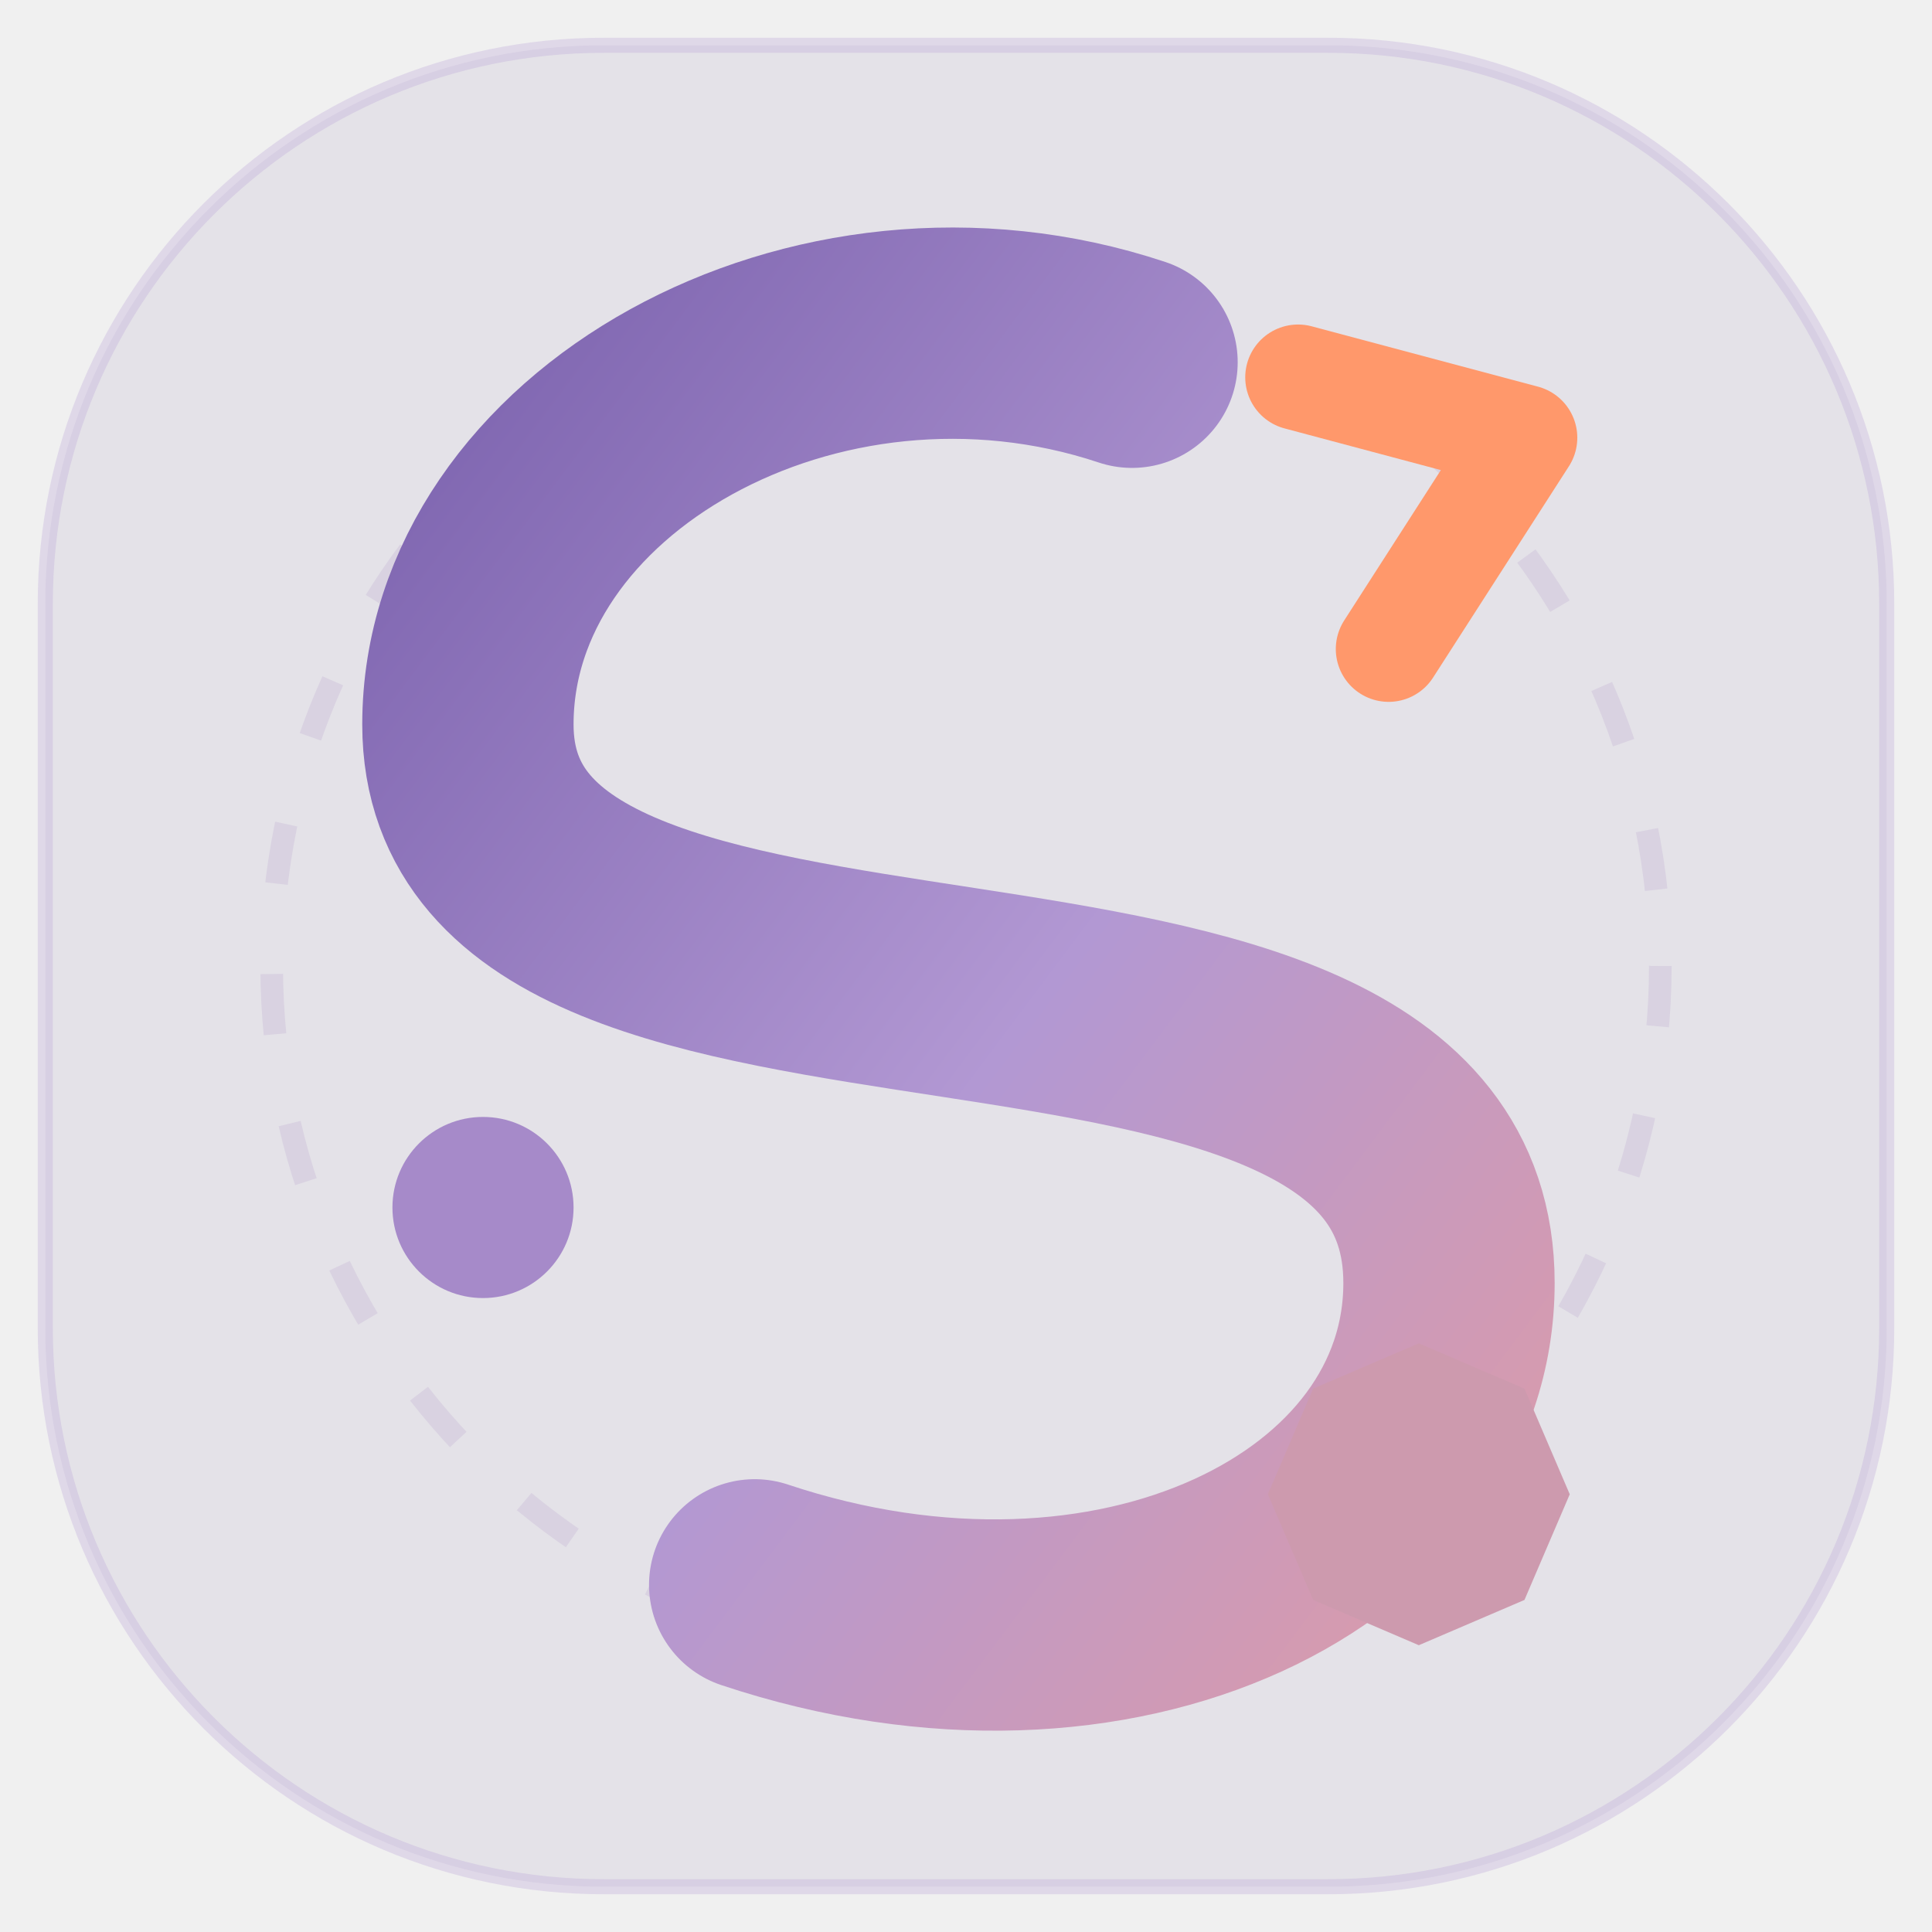
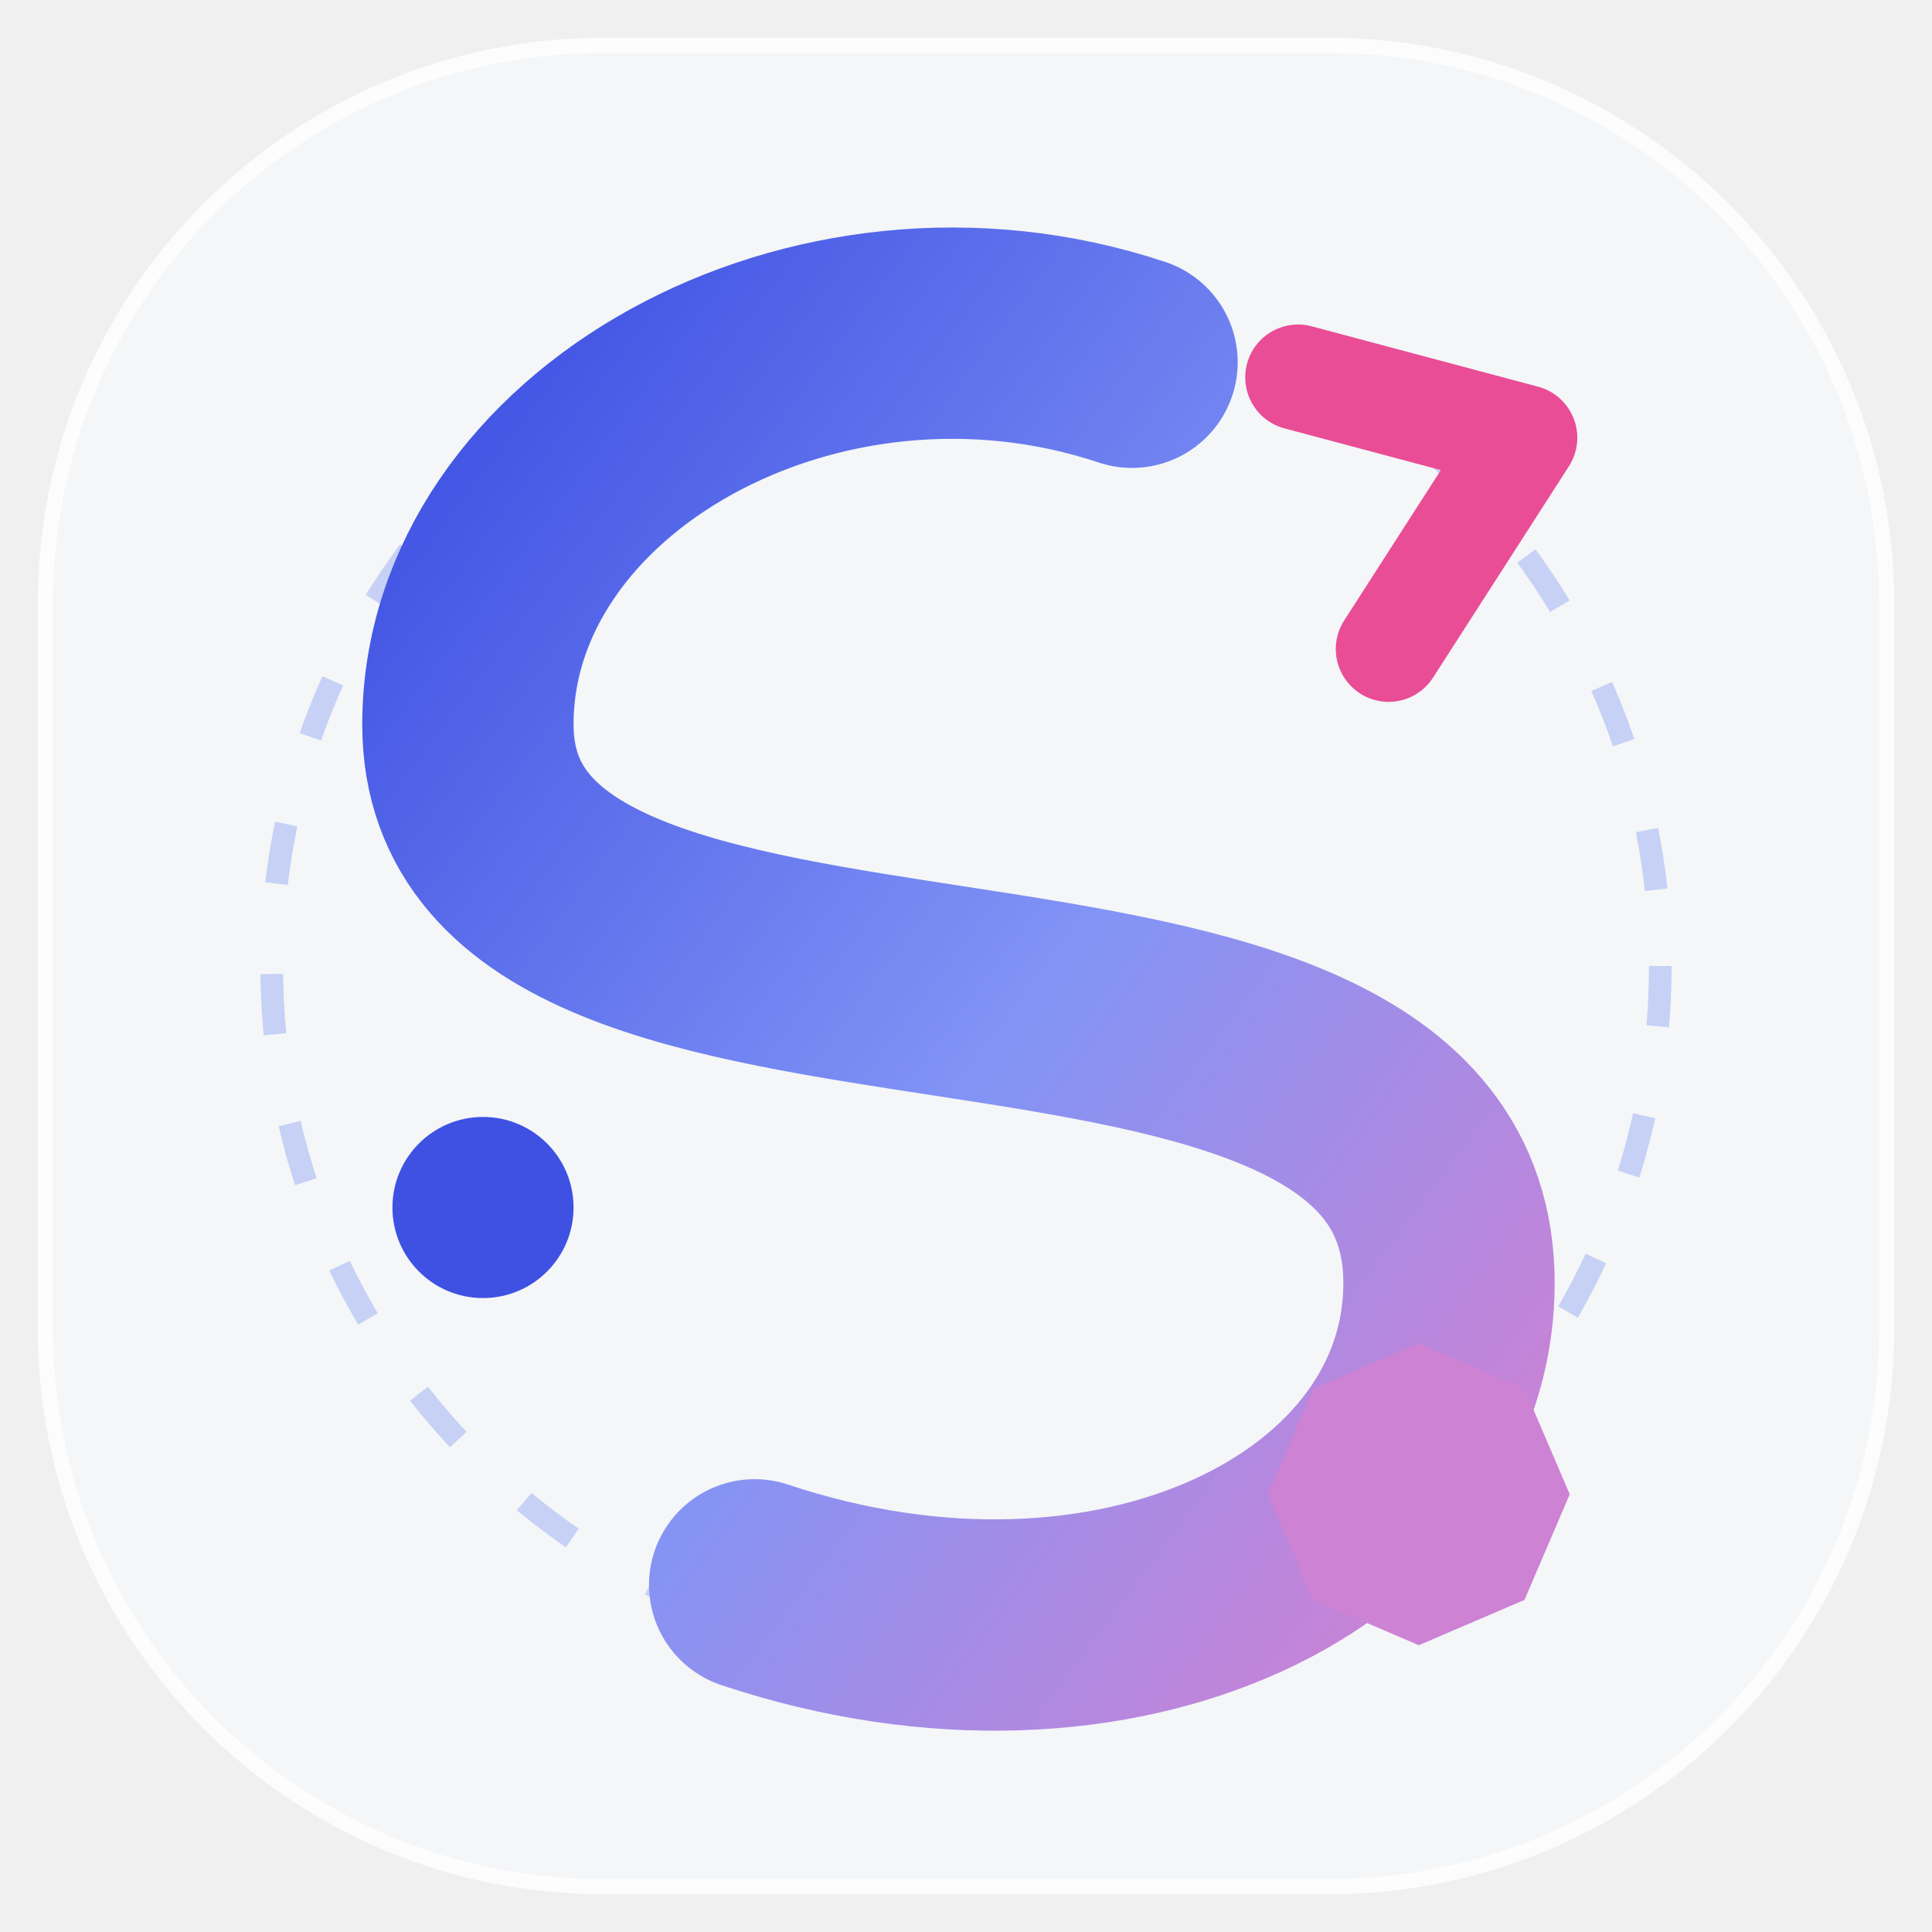
<svg xmlns="http://www.w3.org/2000/svg" viewBox="0 0 128 128" role="img" aria-labelledby="title desc">
  <defs>
    <linearGradient id="l" x1="0" x2="1" y1="0" y2="1">
-       <stop stop-color="#7E65B0" />
-       <stop offset=".55" stop-color="#B298D3" />
-       <stop offset="1" stop-color="#D99BAC" />
+       <stop stop-color="#3E51E3" />
+       <stop offset=".55" stop-color="#8294F5" />
+       <stop offset="1" stop-color="#CD82D4" />
    </linearGradient>
  </defs>
-   <rect x="3" y="3" width="122" height="122" rx="37" fill="#9783B7" fill-opacity=".13" stroke="#B9A2D5" stroke-opacity=".3" />
-   <circle cx="64" cy="64" r="46" fill="none" stroke="#A88FC7" stroke-opacity=".19" stroke-width="1.5" stroke-dasharray="4 6" />
+   <rect x="3" y="3" width="122" height="122" rx="37" fill="#F8FCFF" fill-opacity=".52" stroke="#FFFFFF" stroke-opacity=".83" />
+   <circle cx="64" cy="64" r="46" fill="none" stroke="#7892EE" stroke-opacity=".37" stroke-width="1.5" stroke-dasharray="4 6" />
  <path d="M75 24c-21-7-44 6-44 24 0 26 65 9 65 37 0 17-22 28-46 20" fill="none" stroke="url(#l)" stroke-width="14" stroke-linecap="round" />
-   <path d="M86 25l15 4-9 14" fill="none" stroke="#FF986B" stroke-width="7" stroke-linecap="round" stroke-linejoin="round" />
-   <circle cx="32" cy="80" r="6" fill="#A68AC9" />
-   <path d="M94 89l7 3 3 7-3 7-7 3-7-3-3-7 3-7z" fill="#CD9AAE" />
+   <path d="M86 25l15 4-9 14" fill="none" stroke="#E94D96" stroke-width="7" stroke-linecap="round" stroke-linejoin="round" />
+   <circle cx="32" cy="80" r="6" fill="#3E51E3" />
+   <path d="M94 89l7 3 3 7-3 7-7 3-7-3-3-7 3-7z" fill="#CD82D4" />
</svg>
